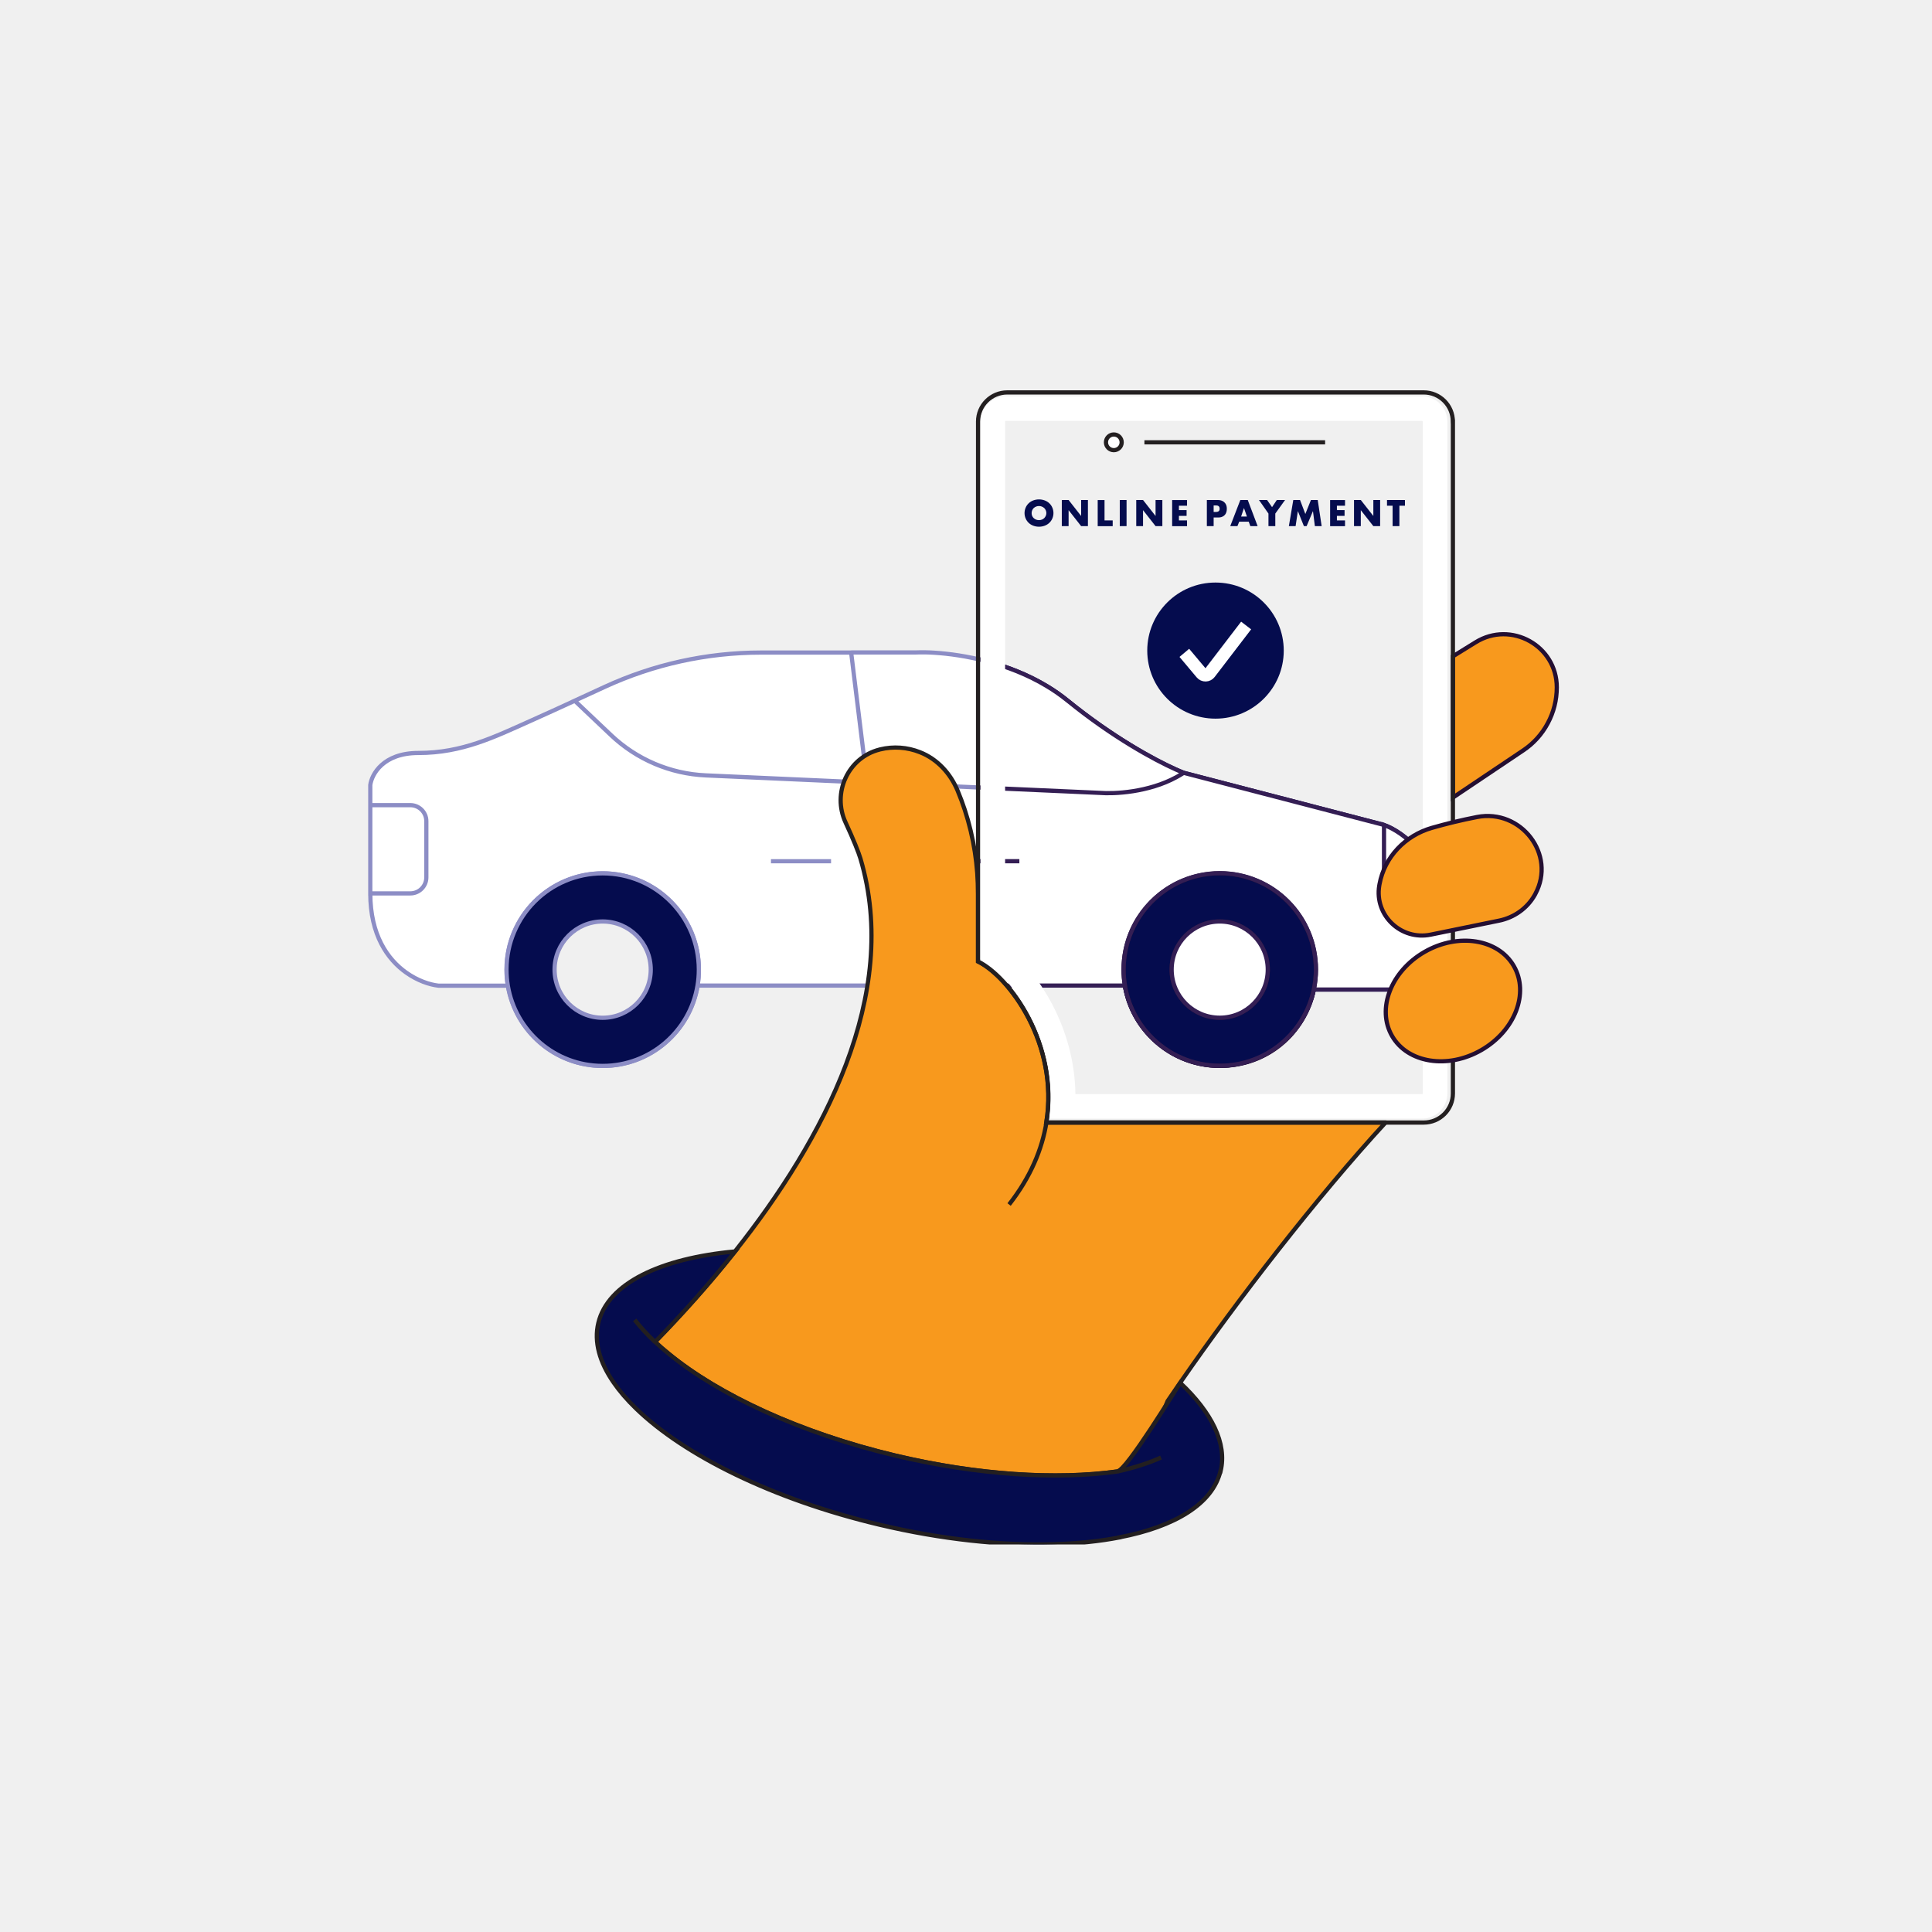
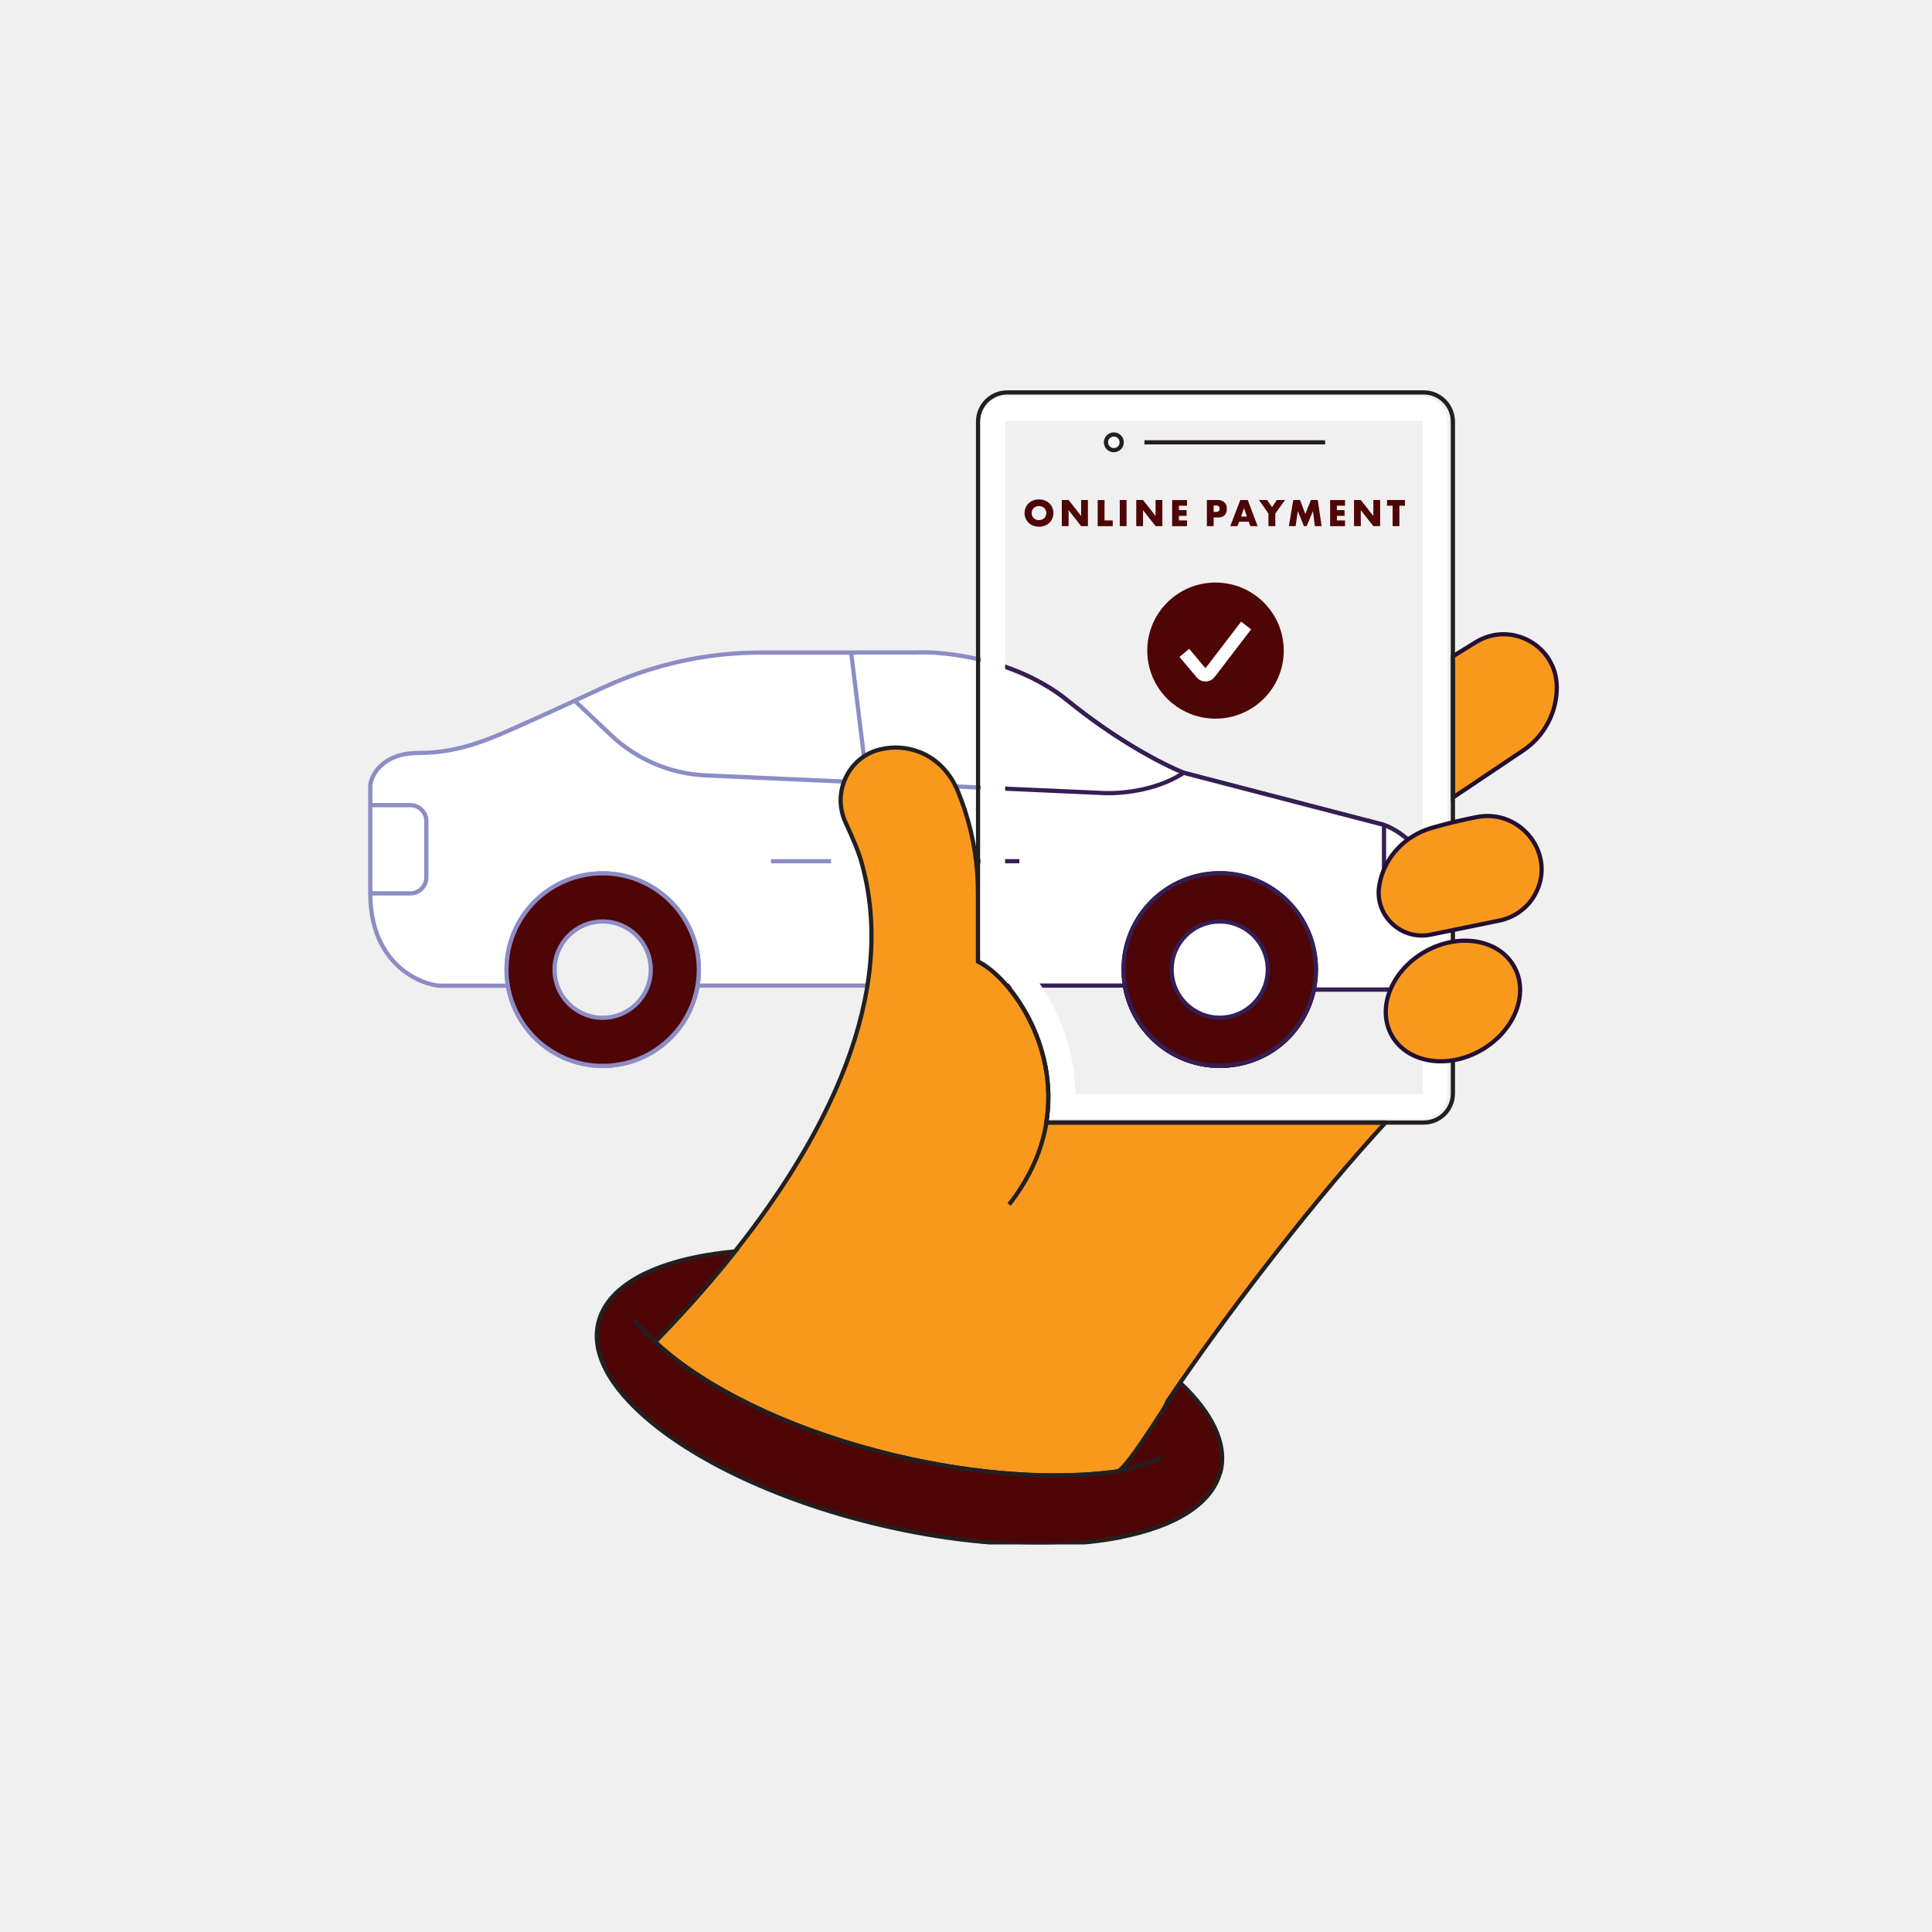
- <svg xmlns="http://www.w3.org/2000/svg" id="SvgjsSvg1604" width="288" height="288" version="1.1">
-   <defs id="SvgjsDefs1605" />
-   <g id="SvgjsG1606">
-     <svg viewBox="0 0 334 201" width="288" height="288">
-       <g clip-path="url(#a)">
-         <g clip-path="url(#b)">
-           <path fill="#fff" d="m147.139 46.33 2.771 22.478-27.906-1.246a25.45 25.45 0 0 1-16.398-6.967l-6.264-5.941c1.64-.755 3.391-1.56 5.151-2.374a64.54 64.54 0 0 1 27.022-5.95h15.624M204.635 67.139c-4.99 3.33-11.773 3.695-14.544 3.467l-40.172-1.797-2.772-22.479h11.085c5.083-.229 17.459 1.11 26.325 8.324s17.086 11.332 20.086 12.485zM239.265 87.255V76.16c3.23 1.153 9.698 5.823 9.698 15.257-8.313 0-9.928-2.772-9.698-4.162" class="svgShape colorffffff-2 selectable" />
-           <path fill="#fff" d="m149.909 68.808 1.385 10.12V103.9h43.173a16.5 16.5 0 0 1-.229-2.772c0-6.585 3.816-12.273 9.359-14.977a16.6 16.6 0 0 1 7.267-1.67c9.181 0 16.627 7.451 16.627 16.647 0 1.196-.128 2.348-.366 3.467h18.369c1.157-.458 3.469-3.746 3.469-13.18-8.314 0-9.929-2.772-9.708-4.162V76.15l-34.63-9.01c-.416.27-.841.534-1.283.763-4.812 2.619-10.728 2.907-13.261 2.703L149.9 68.808zM70.942 72.691a2.775 2.775 0 0 1 2.772 2.772v9.714a2.77 2.77 0 0 1-2.772 2.771h-6.927V72.691z" class="svgShape colorffffff-3 selectable" />
-           <path fill="#fff" fill-rule="evenodd" d="M227.126 104.594a16.7 16.7 0 0 0 .365-3.467c0-9.196-7.446-16.646-16.626-16.646s-16.627 7.45-16.627 16.646q0 1.425.23 2.772c1.317 7.874 8.16 13.875 16.397 13.875s14.671-5.645 16.261-13.18m-16.261 4.857c4.59 0 8.313-3.73 8.313-8.324s-3.723-8.323-8.313-8.323-8.313 3.73-8.313 8.323c0 4.594 3.723 8.324 8.313 8.324" clip-rule="evenodd" class="svgShape colorffffff-4 selectable" />
-           <path fill="#fff" d="M210.865 92.805c-4.59 0-8.313 3.73-8.313 8.323 0 4.594 3.723 8.324 8.313 8.324s8.313-3.73 8.313-8.324-3.723-8.323-8.313-8.323M87.798 103.902H75.796c-3.927-.466-11.773-4.297-11.773-15.952h6.928a2.775 2.775 0 0 0 2.771-2.772v-9.713a2.77 2.77 0 0 0-2.771-2.772h-6.936v-3.466c.23-1.848 2.218-5.552 8.313-5.552 7.616 0 13.158-2.772 19.397-5.552 1.7-.754 4.463-2.017 7.625-3.467l6.265 5.942a25.5 25.5 0 0 0 16.397 6.967l27.906 1.246 1.386 10.12v24.971h-30.712c.153-.899.23-1.831.23-2.772 0-9.196-7.446-16.647-16.627-16.647s-16.626 7.45-16.626 16.647q0 1.424.23 2.772" class="svgShape colorffffff-5 selectable" />
-           <path stroke="#8C8DC5" stroke-miterlimit="10" stroke-width=".727" d="M143.671 82.388h-10.388m42.944 0h-10.388m-14.544 21.503V78.913l-1.385-10.12m0 0-2.763-22.48h-15.615a64.6 64.6 0 0 0-27.031 5.951c-1.759.814-3.51 1.619-5.15 2.373l6.272 5.942a25.43 25.43 0 0 0 16.389 6.967zm1.394 35.09h-30.712m32.395 0h-1.692m1.412 0h41.761a16.5 16.5 0 0 0 4.242 8.569 16.56 16.56 0 0 0 12.164 5.298c7.99 0 14.671-5.645 16.261-13.181m0 0c.238-1.118.365-2.271.365-3.466 0-9.197-7.446-16.647-16.626-16.647-2.601 0-5.066.602-7.268 1.67-5.542 2.703-9.359 8.39-9.359 14.977q0 1.424.23 2.771m32.658.695h18.369c1.156-.457 3.468-3.746 3.468-13.18-8.313 0-9.928-2.771-9.707-4.161V76.124c3.238 1.161 9.707 5.823 9.707 15.257M149.91 68.775l40.181 1.797c2.533.212 8.441-.085 13.26-2.704.442-.237.867-.491 1.284-.762l34.63 9.01m-92.118-29.82h11.076a31 31 0 0 1 3.264.043c5.1.314 12.836 1.755 19.534 5.806a31 31 0 0 1 3.536 2.475c7.744 6.298 14.995 10.24 18.709 11.9q.816.369 1.377.586M64.015 72.683v-3.467c.238-1.848 2.218-5.543 8.304-5.543 7.625 0 13.167-2.772 19.398-5.552a830 830 0 0 0 7.625-3.467M64.015 87.948V72.691h6.927a2.77 2.77 0 0 1 2.763 2.772v9.713a2.77 2.77 0 0 1-2.763 2.772zm0 0c0 7.18 2.975 11.392 6.188 13.68 1.997 1.424 4.088 2.102 5.593 2.272h12.002m32.794 0q.23-1.348.23-2.772c0-7.332-4.735-13.553-11.297-15.765a16.5 16.5 0 0 0-5.313-.873 16.4 16.4 0 0 0-5.856 1.068 16.5 16.5 0 0 0-5.007 2.983 16.6 16.6 0 0 0-3.766 4.688 16.5 16.5 0 0 0-1.997 7.908q0 1.424.23 2.771m32.793 0c-1.317 7.875-8.16 13.867-16.388 13.867-8.245 0-15.08-5.992-16.397-13.867m114.728-2.788c0 4.602 3.723 8.323 8.313 8.323s8.305-3.729 8.305-8.323-3.723-8.315-8.305-8.315c-4.598 0-8.313 3.73-8.313 8.315Z" fill="none" class="svgStroke colorStroke8c8dc5-6 selectable" />
-           <path fill="#050c4e" fill-rule="evenodd" stroke="#8C8DC5" stroke-miterlimit="10" stroke-width=".727" d="M120.584 103.899c.153-.898.23-1.831.23-2.772 0-9.196-7.447-16.646-16.627-16.646s-16.626 7.45-16.626 16.646q0 1.425.23 2.772c1.317 7.874 8.16 13.875 16.396 13.875s15.08-6.001 16.397-13.875Zm-16.397 5.552c4.59 0 8.313-3.73 8.313-8.324s-3.723-8.323-8.313-8.323-8.313 3.73-8.313 8.323c0 4.594 3.723 8.324 8.313 8.324Z" clip-rule="evenodd" class="svgShape colorb5b9dd-7 svgStroke colorStroke8c8dc5-7 selectable" />
-           <path fill="#F8991D" stroke="#231F20" stroke-miterlimit="10" stroke-width=".727" d="M239.528 127.565c-11.892 12.917-25.603 30.658-35.515 44.991a315 315 0 0 0-2.159 3.153c-1.411 3.865-7.097 11.951-8.721 12.171-10.515 1.45-24.047.645-38.362-2.746-16.473-3.924-30.516-10.476-39.22-17.638a37 37 0 0 1-2.321-2.018c4.429-4.534 9.215-9.815 13.839-15.646 15.249-19.233 28.705-44.347 21.676-67.927-.289-.983-1.216-3.314-2.559-6.205-2.372-5.102.391-11.213 5.848-12.612.043-.017.085-.025.119-.034a11.36 11.36 0 0 1 6.877.483c3.009 1.178 5.279 3.67 6.52 6.645a44 44 0 0 1 1.232 3.306c1.581 4.823 2.295 9.697 2.295 14.553v11.672c5.389 2.644 14.009 14.231 11.807 27.844h58.635z" class="svgShape colorf8991d-8 svgStroke colorStroke231f20-8 selectable" />
-           <path fill="#050c4e" stroke="#231F20" stroke-miterlimit="10" stroke-width=".727" d="M211.001 187.787c-1.36 5.696-7.88 9.646-17.468 11.485v.017c-3.417.661-7.234 1.059-11.348 1.17-8.985.262-19.389-.814-30.235-3.391-18.386-4.373-33.687-12.002-42.009-20.079-1.53-1.484-2.83-2.984-3.859-4.484-2.439-3.518-3.425-7.027-2.643-10.29 1.64-6.857 10.719-11.172 23.656-12.375-4.624 5.831-9.41 11.103-13.838 15.647a40 40 0 0 0 2.32 2.017c8.704 7.154 22.738 13.714 39.22 17.638 14.315 3.391 27.847 4.196 38.362 2.747 1.624-.221 10.132-14.257 10.88-15.325 5.449 5.128 8.11 10.451 6.988 15.231z" class="svgShape colored1c24-9 svgStroke colorStroke231f20-9 selectable" />
-           <path stroke="#231F20" stroke-miterlimit="10" stroke-width=".727" d="M113.24 165.488a33 33 0 0 1-3.519-3.814M193.254 187.865c2.796-.619 5.304-1.416 7.455-2.39" fill="none" class="svgStroke colorStroke231f20-10 selectable" />
-           <mask id="c" width="83" height="127" x="169" y="1" maskUnits="userSpaceOnUse" style="mask-type:luminance">
-             <path fill="#fff" d="M251.176 6.374v116.164c0 2.78-2.261 5.026-5.041 5.026h-65.231c2.201-13.604-6.409-25.199-11.799-27.844V6.374c0-2.78 2.262-5.026 5.041-5.026h71.989a5.034 5.034 0 0 1 5.041 5.026" class="svgShape colorffffff-12 selectable" />
-           </mask>
-           <g mask="url(#c)">
-             <path fill="#fff" d="M204.634 67.137c-4.99 3.331-11.773 3.695-14.544 3.467l-40.172-1.797-2.772-22.479h11.085c5.083-.229 17.459 1.11 26.325 8.324s17.086 11.332 20.086 12.485zM239.264 87.251V76.156c3.23 1.153 9.698 5.823 9.698 15.257-8.313 0-9.928-2.772-9.698-4.162" class="svgShape colorffffff-14 selectable" />
-             <path fill="#fff" d="m149.909 68.808 1.385 10.12V103.9h43.173a16.5 16.5 0 0 1-.229-2.772c0-6.585 3.816-12.273 9.359-14.977a16.6 16.6 0 0 1 7.267-1.67c9.181 0 16.627 7.451 16.627 16.647 0 1.196-.128 2.348-.366 3.467h18.369c1.157-.458 3.469-3.746 3.469-13.18-8.314 0-9.929-2.772-9.708-4.162V76.15l-34.63-9.01c-.416.27-.841.534-1.283.763-4.812 2.619-10.728 2.907-13.261 2.703L149.9 68.808z" class="svgShape colorffffff-15 selectable" />
-             <path fill="#fff" fill-rule="evenodd" d="M227.125 104.592a16.7 16.7 0 0 0 .365-3.467c0-9.196-7.446-16.647-16.626-16.647s-16.627 7.45-16.627 16.647q0 1.425.23 2.772c1.317 7.874 8.16 13.875 16.397 13.875s14.671-5.645 16.261-13.18m-16.261 4.857c4.59 0 8.313-3.73 8.313-8.324s-3.723-8.323-8.313-8.323-8.313 3.73-8.313 8.323c0 4.594 3.723 8.324 8.313 8.324" clip-rule="evenodd" class="svgShape colorffffff-16 selectable" />
-             <path fill="#fff" d="M210.866 92.803c-4.59 0-8.313 3.73-8.313 8.323 0 4.594 3.723 8.324 8.313 8.324s8.313-3.73 8.313-8.324-3.723-8.323-8.313-8.323" class="svgShape colorffffff-17 selectable" />
-             <path stroke="#341E54" stroke-width=".727" d="M143.67 82.386h-10.388m42.944 0h-10.388m-14.543 21.503V78.911l-1.386-10.12m0 0-2.763-22.48h-15.615a64.6 64.6 0 0 0-27.031 5.951c-1.759.814-3.51 1.619-5.15 2.373l6.273 5.942a25.43 25.43 0 0 0 16.388 6.967zm1.394 35.09h-30.711m32.394 0h-1.691m1.411 0h41.761a16.5 16.5 0 0 0 4.242 8.569 16.56 16.56 0 0 0 12.164 5.298c7.99 0 14.671-5.645 16.261-13.181m0 0c.238-1.118.365-2.271.365-3.466 0-9.197-7.446-16.647-16.626-16.647a16.6 16.6 0 0 0-7.268 1.67c-5.542 2.704-9.359 8.39-9.359 14.977q0 1.424.23 2.771m32.658.695h18.369c1.156-.457 3.468-3.746 3.468-13.18-8.313 0-9.928-2.771-9.707-4.161V76.122c3.238 1.161 9.707 5.823 9.707 15.257m-99.062-22.606 40.181 1.797c2.533.212 8.441-.085 13.26-2.704.442-.237.867-.491 1.284-.763l34.63 9.01m-92.118-29.818h11.076a31 31 0 0 1 3.264.042c5.1.314 12.836 1.755 19.534 5.806a31 31 0 0 1 3.536 2.475c7.744 6.298 14.995 10.24 18.709 11.9q.816.369 1.377.585M64.014 72.682v-3.467c.238-1.848 2.218-5.543 8.304-5.543 7.625 0 13.167-2.772 19.398-5.552a829 829 0 0 0 7.625-3.467M64.014 87.946V72.689h6.927a2.77 2.77 0 0 1 2.763 2.772v9.713a2.77 2.77 0 0 1-2.763 2.772zm0 0c0 7.18 2.975 11.392 6.188 13.68 1.997 1.424 4.088 2.102 5.593 2.272h12.002m32.795 0q.23-1.348.229-2.772c0-7.332-4.735-13.553-11.297-15.765a16.5 16.5 0 0 0-5.313-.873c-2.065 0-4.037.373-5.856 1.068a16.5 16.5 0 0 0-5.007 2.983 16.6 16.6 0 0 0-3.766 4.688 16.5 16.5 0 0 0-1.997 7.908q0 1.424.23 2.771m32.794 0c-1.318 7.875-8.161 13.867-16.389 13.867-8.245 0-15.08-5.992-16.397-13.867m114.728-2.788c0 4.602 3.723 8.323 8.313 8.323s8.305-3.729 8.305-8.323-3.723-8.315-8.305-8.315c-4.598 0-8.313 3.73-8.313 8.315Z" fill="none" class="svgStroke colorStroke341e54-18 selectable" />
+ <svg xmlns="http://www.w3.org/2000/svg" id="SvgjsSvg1217" width="288" height="288" version="1.1">
+   <defs id="SvgjsDefs1218" />
+   <g id="SvgjsG1219">
+     <svg viewBox="0 0 288 288" width="288" height="288">
+       <svg viewBox="0 0 334 201" width="288" height="288">
+         <g clip-path="url(#a)">
+           <g clip-path="url(#b)">
+             <path fill="#fff" d="m147.139 46.33 2.771 22.478-27.906-1.246a25.45 25.45 0 0 1-16.398-6.967l-6.264-5.941c1.64-.755 3.391-1.56 5.151-2.374a64.54 64.54 0 0 1 27.022-5.95h15.624M204.635 67.139c-4.99 3.33-11.773 3.695-14.544 3.467l-40.172-1.797-2.772-22.479h11.085c5.083-.229 17.459 1.11 26.325 8.324s17.086 11.332 20.086 12.485zM239.265 87.255V76.16c3.23 1.153 9.698 5.823 9.698 15.257-8.313 0-9.928-2.772-9.698-4.162" class="svgShape colorffffff-3 selectable" />
+             <path fill="#fff" d="m149.909 68.808 1.385 10.12V103.9h43.173a16.5 16.5 0 0 1-.229-2.772c0-6.585 3.816-12.273 9.359-14.977a16.6 16.6 0 0 1 7.267-1.67c9.181 0 16.627 7.451 16.627 16.647 0 1.196-.128 2.348-.366 3.467h18.369c1.157-.458 3.469-3.746 3.469-13.18-8.314 0-9.929-2.772-9.708-4.162V76.15l-34.63-9.01c-.416.27-.841.534-1.283.763-4.812 2.619-10.728 2.907-13.261 2.703L149.9 68.808zM70.942 72.691a2.775 2.775 0 0 1 2.772 2.772v9.714a2.77 2.77 0 0 1-2.772 2.771h-6.927V72.691z" class="svgShape colorffffff-4 selectable" />
+             <path fill="#fff" fill-rule="evenodd" d="M227.126 104.594a16.7 16.7 0 0 0 .365-3.467c0-9.196-7.446-16.646-16.626-16.646s-16.627 7.45-16.627 16.646q0 1.425.23 2.772c1.317 7.874 8.16 13.875 16.397 13.875s14.671-5.645 16.261-13.18m-16.261 4.857c4.59 0 8.313-3.73 8.313-8.324s-3.723-8.323-8.313-8.323-8.313 3.73-8.313 8.323c0 4.594 3.723 8.324 8.313 8.324" clip-rule="evenodd" class="svgShape colorffffff-5 selectable" />
+             <path fill="#fff" d="M210.865 92.805c-4.59 0-8.313 3.73-8.313 8.323 0 4.594 3.723 8.324 8.313 8.324s8.313-3.73 8.313-8.324-3.723-8.323-8.313-8.323M87.798 103.902H75.796c-3.927-.466-11.773-4.297-11.773-15.952h6.928a2.775 2.775 0 0 0 2.771-2.772v-9.713a2.77 2.77 0 0 0-2.771-2.772h-6.936v-3.466c.23-1.848 2.218-5.552 8.313-5.552 7.616 0 13.158-2.772 19.397-5.552 1.7-.754 4.463-2.017 7.625-3.467l6.265 5.942a25.5 25.5 0 0 0 16.397 6.967l27.906 1.246 1.386 10.12v24.971h-30.712c.153-.899.23-1.831.23-2.772 0-9.196-7.446-16.647-16.627-16.647s-16.626 7.45-16.626 16.647q0 1.424.23 2.772" class="svgShape colorffffff-6 selectable" />
+             <path fill="none" stroke="#8C8DC5" stroke-miterlimit="10" stroke-width=".727" d="M143.671 82.388h-10.388m42.944 0h-10.388m-14.544 21.503V78.913l-1.385-10.12m0 0-2.763-22.48h-15.615a64.6 64.6 0 0 0-27.031 5.951c-1.759.814-3.51 1.619-5.15 2.373l6.272 5.942a25.43 25.43 0 0 0 16.389 6.967zm1.394 35.09h-30.712m32.395 0h-1.692m1.412 0h41.761a16.5 16.5 0 0 0 4.242 8.569 16.56 16.56 0 0 0 12.164 5.298c7.99 0 14.671-5.645 16.261-13.181m0 0c.238-1.118.365-2.271.365-3.466 0-9.197-7.446-16.647-16.626-16.647-2.601 0-5.066.602-7.268 1.67-5.542 2.703-9.359 8.39-9.359 14.977q0 1.424.23 2.771m32.658.695h18.369c1.156-.457 3.468-3.746 3.468-13.18-8.313 0-9.928-2.771-9.707-4.161V76.124c3.238 1.161 9.707 5.823 9.707 15.257M149.91 68.775l40.181 1.797c2.533.212 8.441-.085 13.26-2.704.442-.237.867-.491 1.284-.762l34.63 9.01m-92.118-29.82h11.076a31 31 0 0 1 3.264.043c5.1.314 12.836 1.755 19.534 5.806a31 31 0 0 1 3.536 2.475c7.744 6.298 14.995 10.24 18.709 11.9q.816.369 1.377.586M64.015 72.683v-3.467c.238-1.848 2.218-5.543 8.304-5.543 7.625 0 13.167-2.772 19.398-5.552a830 830 0 0 0 7.625-3.467M64.015 87.948V72.691h6.927a2.77 2.77 0 0 1 2.763 2.772v9.713a2.77 2.77 0 0 1-2.763 2.772zm0 0c0 7.18 2.975 11.392 6.188 13.68 1.997 1.424 4.088 2.102 5.593 2.272h12.002m32.794 0q.23-1.348.23-2.772c0-7.332-4.735-13.553-11.297-15.765a16.5 16.5 0 0 0-5.313-.873 16.4 16.4 0 0 0-5.856 1.068 16.5 16.5 0 0 0-5.007 2.983 16.6 16.6 0 0 0-3.766 4.688 16.5 16.5 0 0 0-1.997 7.908q0 1.424.23 2.771m32.793 0c-1.317 7.875-8.16 13.867-16.388 13.867-8.245 0-15.08-5.992-16.397-13.867m114.728-2.788c0 4.602 3.723 8.323 8.313 8.323s8.305-3.729 8.305-8.323-3.723-8.315-8.305-8.315c-4.598 0-8.313 3.73-8.313 8.315Z" class="svgStroke colorStroke8c8dc5-7 selectable" />
+             <path fill="#4e0505" fill-rule="evenodd" stroke="#8C8DC5" stroke-miterlimit="10" stroke-width=".727" d="M120.584 103.899c.153-.898.23-1.831.23-2.772 0-9.196-7.447-16.646-16.627-16.646s-16.626 7.45-16.626 16.646q0 1.425.23 2.772c1.317 7.874 8.16 13.875 16.396 13.875s15.08-6.001 16.397-13.875Zm-16.397 5.552c4.59 0 8.313-3.73 8.313-8.324s-3.723-8.323-8.313-8.323-8.313 3.73-8.313 8.323c0 4.594 3.723 8.324 8.313 8.324Z" clip-rule="evenodd" class="svgShape color050c4e-8 svgStroke colorStroke8c8dc5-8 selectable" />
+             <path fill="#F8991D" stroke="#231F20" stroke-miterlimit="10" stroke-width=".727" d="M239.528 127.565c-11.892 12.917-25.603 30.658-35.515 44.991a315 315 0 0 0-2.159 3.153c-1.411 3.865-7.097 11.951-8.721 12.171-10.515 1.45-24.047.645-38.362-2.746-16.473-3.924-30.516-10.476-39.22-17.638a37 37 0 0 1-2.321-2.018c4.429-4.534 9.215-9.815 13.839-15.646 15.249-19.233 28.705-44.347 21.676-67.927-.289-.983-1.216-3.314-2.559-6.205-2.372-5.102.391-11.213 5.848-12.612.043-.017.085-.025.119-.034a11.36 11.36 0 0 1 6.877.483c3.009 1.178 5.279 3.67 6.52 6.645a44 44 0 0 1 1.232 3.306c1.581 4.823 2.295 9.697 2.295 14.553v11.672c5.389 2.644 14.009 14.231 11.807 27.844h58.635z" class="svgShape colorf8991d-9 svgStroke colorStroke231f20-9 selectable" />
+             <path fill="#4e0505" stroke="#231F20" stroke-miterlimit="10" stroke-width=".727" d="M211.001 187.787c-1.36 5.696-7.88 9.646-17.468 11.485v.017c-3.417.661-7.234 1.059-11.348 1.17-8.985.262-19.389-.814-30.235-3.391-18.386-4.373-33.687-12.002-42.009-20.079-1.53-1.484-2.83-2.984-3.859-4.484-2.439-3.518-3.425-7.027-2.643-10.29 1.64-6.857 10.719-11.172 23.656-12.375-4.624 5.831-9.41 11.103-13.838 15.647a40 40 0 0 0 2.32 2.017c8.704 7.154 22.738 13.714 39.22 17.638 14.315 3.391 27.847 4.196 38.362 2.747 1.624-.221 10.132-14.257 10.88-15.325 5.449 5.128 8.11 10.451 6.988 15.231z" class="svgShape color050c4e-10 svgStroke colorStroke231f20-10 selectable" />
+             <path fill="none" stroke="#231F20" stroke-miterlimit="10" stroke-width=".727" d="M113.24 165.488a33 33 0 0 1-3.519-3.814M193.254 187.865c2.796-.619 5.304-1.416 7.455-2.39" class="svgStroke colorStroke231f20-11 selectable" />
+             <mask id="c" width="83" height="127" x="169" y="1" maskUnits="userSpaceOnUse" style="mask-type:luminance">
+               <path fill="#fff" d="M251.176 6.374v116.164c0 2.78-2.261 5.026-5.041 5.026h-65.231c2.201-13.604-6.409-25.199-11.799-27.844V6.374c0-2.78 2.262-5.026 5.041-5.026h71.989a5.034 5.034 0 0 1 5.041 5.026" class="svgShape colorffffff-13 selectable" />
+             </mask>
+             <g mask="url(#c)">
+               <path fill="#fff" d="M204.634 67.137c-4.99 3.331-11.773 3.695-14.544 3.467l-40.172-1.797-2.772-22.479h11.085c5.083-.229 17.459 1.11 26.325 8.324s17.086 11.332 20.086 12.485zM239.264 87.251V76.156c3.23 1.153 9.698 5.823 9.698 15.257-8.313 0-9.928-2.772-9.698-4.162" class="svgShape colorffffff-15 selectable" />
+               <path fill="#fff" d="m149.909 68.808 1.385 10.12V103.9h43.173a16.5 16.5 0 0 1-.229-2.772c0-6.585 3.816-12.273 9.359-14.977a16.6 16.6 0 0 1 7.267-1.67c9.181 0 16.627 7.451 16.627 16.647 0 1.196-.128 2.348-.366 3.467h18.369c1.157-.458 3.469-3.746 3.469-13.18-8.314 0-9.929-2.772-9.708-4.162V76.15l-34.63-9.01c-.416.27-.841.534-1.283.763-4.812 2.619-10.728 2.907-13.261 2.703L149.9 68.808z" class="svgShape colorffffff-16 selectable" />
+               <path fill="#fff" fill-rule="evenodd" d="M227.125 104.592a16.7 16.7 0 0 0 .365-3.467c0-9.196-7.446-16.647-16.626-16.647s-16.627 7.45-16.627 16.647q0 1.425.23 2.772c1.317 7.874 8.16 13.875 16.397 13.875s14.671-5.645 16.261-13.18m-16.261 4.857c4.59 0 8.313-3.73 8.313-8.324s-3.723-8.323-8.313-8.323-8.313 3.73-8.313 8.323c0 4.594 3.723 8.324 8.313 8.324" clip-rule="evenodd" class="svgShape colorffffff-17 selectable" />
+               <path fill="#fff" d="M210.866 92.803c-4.59 0-8.313 3.73-8.313 8.323 0 4.594 3.723 8.324 8.313 8.324s8.313-3.73 8.313-8.324-3.723-8.323-8.313-8.323" class="svgShape colorffffff-18 selectable" />
+               <path fill="none" stroke="#341E54" stroke-width=".727" d="M143.67 82.386h-10.388m42.944 0h-10.388m-14.543 21.503V78.911l-1.386-10.12m0 0-2.763-22.48h-15.615a64.6 64.6 0 0 0-27.031 5.951c-1.759.814-3.51 1.619-5.15 2.373l6.273 5.942a25.43 25.43 0 0 0 16.388 6.967zm1.394 35.09h-30.711m32.394 0h-1.691m1.411 0h41.761a16.5 16.5 0 0 0 4.242 8.569 16.56 16.56 0 0 0 12.164 5.298c7.99 0 14.671-5.645 16.261-13.181m0 0c.238-1.118.365-2.271.365-3.466 0-9.197-7.446-16.647-16.626-16.647a16.6 16.6 0 0 0-7.268 1.67c-5.542 2.704-9.359 8.39-9.359 14.977q0 1.424.23 2.771m32.658.695h18.369c1.156-.457 3.468-3.746 3.468-13.18-8.313 0-9.928-2.771-9.707-4.161V76.122c3.238 1.161 9.707 5.823 9.707 15.257m-99.062-22.606 40.181 1.797c2.533.212 8.441-.085 13.26-2.704.442-.237.867-.491 1.284-.763l34.63 9.01m-92.118-29.818h11.076a31 31 0 0 1 3.264.042c5.1.314 12.836 1.755 19.534 5.806a31 31 0 0 1 3.536 2.475c7.744 6.298 14.995 10.24 18.709 11.9q.816.369 1.377.585M64.014 72.682v-3.467c.238-1.848 2.218-5.543 8.304-5.543 7.625 0 13.167-2.772 19.398-5.552a829 829 0 0 0 7.625-3.467M64.014 87.946V72.689h6.927a2.77 2.77 0 0 1 2.763 2.772v9.713a2.77 2.77 0 0 1-2.763 2.772zm0 0c0 7.18 2.975 11.392 6.188 13.68 1.997 1.424 4.088 2.102 5.593 2.272h12.002m32.795 0q.23-1.348.229-2.772c0-7.332-4.735-13.553-11.297-15.765a16.5 16.5 0 0 0-5.313-.873c-2.065 0-4.037.373-5.856 1.068a16.5 16.5 0 0 0-5.007 2.983 16.6 16.6 0 0 0-3.766 4.688 16.5 16.5 0 0 0-1.997 7.908q0 1.424.23 2.771m32.794 0c-1.318 7.875-8.161 13.867-16.389 13.867-8.245 0-15.08-5.992-16.397-13.867m114.728-2.788c0 4.602 3.723 8.323 8.313 8.323s8.305-3.729 8.305-8.323-3.723-8.315-8.305-8.315c-4.598 0-8.313 3.73-8.313 8.315Z" class="svgStroke colorStroke341e54-19 selectable" />
+             </g>
+             <path fill="#F8991D" stroke="#240F32" stroke-miterlimit="10" stroke-width=".727" d="M269.135 52.33c0 2.195-.544 4.306-1.547 6.179a12.97 12.97 0 0 1-4.276 4.73l-12.138 8.145v-24.42l3.935-2.432c6.121-3.78 14.026.61 14.026 7.79z" class="svgShape colorf8991d-20 svgStroke colorStroke240f32-20 selectable" />
+             <path fill="none" stroke="#231F20" stroke-miterlimit="10" stroke-width=".727" d="M180.902 127.564c-.748 4.586-2.712 9.4-6.452 14.172" class="svgStroke colorStroke231f20-21 selectable" />
+             <mask id="d" width="83" height="127" x="169" y="1" maskUnits="userSpaceOnUse" style="mask-type:luminance">
+               <path fill="#fff" d="M251.176 6.374v116.164c0 2.78-2.261 5.026-5.041 5.026h-65.231c2.201-13.604-6.409-25.199-11.799-27.844V6.374c0-2.78 2.262-5.026 5.041-5.026h71.989a5.034 5.034 0 0 1 5.041 5.026" class="svgShape colorffffff-23 selectable" />
+             </mask>
+             <g mask="url(#d)">
+               <path fill="#fff" d="M204.634 67.137c-4.99 3.331-11.773 3.695-14.544 3.467l-40.172-1.797-2.772-22.479h11.085c5.083-.229 17.459 1.11 26.325 8.324s17.086 11.332 20.086 12.485zM239.264 87.251V76.156c3.23 1.153 9.698 5.823 9.698 15.257-8.313 0-9.928-2.772-9.698-4.162" class="svgShape colorffffff-25 selectable" />
+               <path fill="#fff" d="m149.909 68.808 1.385 10.12V103.9h43.173a16.5 16.5 0 0 1-.229-2.772c0-6.585 3.816-12.273 9.359-14.977a16.6 16.6 0 0 1 7.267-1.67c9.181 0 16.627 7.451 16.627 16.647 0 1.196-.128 2.348-.366 3.467h18.369c1.157-.458 3.469-3.746 3.469-13.18-8.314 0-9.929-2.772-9.708-4.162V76.15l-34.63-9.01c-.416.27-.841.534-1.283.763-4.812 2.619-10.728 2.907-13.261 2.703L149.9 68.808z" class="svgShape colorffffff-26 selectable" />
+               <path fill="#4e0505" fill-rule="evenodd" stroke="#240F32" stroke-miterlimit="10" stroke-width=".727" d="M227.125 104.592a16.7 16.7 0 0 0 .365-3.467c0-9.196-7.446-16.647-16.626-16.647s-16.627 7.45-16.627 16.647q0 1.425.23 2.772c1.317 7.874 8.16 13.875 16.397 13.875s14.671-5.645 16.261-13.18Zm-16.261 4.857c4.59 0 8.313-3.73 8.313-8.324s-3.723-8.323-8.313-8.323-8.313 3.73-8.313 8.323c0 4.594 3.723 8.324 8.313 8.324Z" clip-rule="evenodd" class="svgShape color050c4e-27 svgStroke colorStroke240f32-27 selectable" />
+               <path fill="#fff" d="M210.866 92.803c-4.59 0-8.313 3.73-8.313 8.323 0 4.594 3.723 8.324 8.313 8.324s8.313-3.73 8.313-8.324-3.723-8.323-8.313-8.323" class="svgShape colorffffff-28 selectable" />
+               <path fill="none" stroke="#341E54" stroke-width=".727" d="M143.67 82.386h-10.388m42.944 0h-10.388m-14.543 21.503V78.911l-1.386-10.12m0 0-2.763-22.48h-15.615a64.6 64.6 0 0 0-27.031 5.951c-1.759.814-3.51 1.619-5.15 2.373l6.273 5.942a25.43 25.43 0 0 0 16.388 6.967zm1.394 35.09h-30.711m32.394 0h-1.691m1.411 0h41.761a16.5 16.5 0 0 0 4.242 8.569 16.56 16.56 0 0 0 12.164 5.298c7.99 0 14.671-5.645 16.261-13.181m0 0c.238-1.118.365-2.271.365-3.466 0-9.197-7.446-16.647-16.626-16.647a16.6 16.6 0 0 0-7.268 1.67c-5.542 2.704-9.359 8.39-9.359 14.977q0 1.424.23 2.771m32.658.695h18.369c1.156-.457 3.468-3.746 3.468-13.18-8.313 0-9.928-2.771-9.707-4.161V76.122c3.238 1.161 9.707 5.823 9.707 15.257m-99.062-22.606 40.181 1.797c2.533.212 8.441-.085 13.26-2.704.442-.237.867-.491 1.284-.763l34.63 9.01m-92.118-29.818h11.076a31 31 0 0 1 3.264.042c5.1.314 12.836 1.755 19.534 5.806a31 31 0 0 1 3.536 2.475c7.744 6.298 14.995 10.24 18.709 11.9q.816.369 1.377.585M64.014 72.682v-3.467c.238-1.848 2.218-5.543 8.304-5.543 7.625 0 13.167-2.772 19.398-5.552a829 829 0 0 0 7.625-3.467M64.014 87.946V72.689h6.927a2.77 2.77 0 0 1 2.763 2.772v9.713a2.77 2.77 0 0 1-2.763 2.772zm0 0c0 7.18 2.975 11.392 6.188 13.68 1.997 1.424 4.088 2.102 5.593 2.272h12.002m32.795 0q.23-1.348.229-2.772c0-7.332-4.735-13.553-11.297-15.765a16.5 16.5 0 0 0-5.313-.873c-2.065 0-4.037.373-5.856 1.068a16.5 16.5 0 0 0-5.007 2.983 16.6 16.6 0 0 0-3.766 4.688 16.5 16.5 0 0 0-1.997 7.908q0 1.424.23 2.771m32.794 0c-1.318 7.875-8.161 13.867-16.389 13.867-8.245 0-15.08-5.992-16.397-13.867m114.728-2.788c0 4.602 3.723 8.323 8.313 8.323s8.305-3.729 8.305-8.323-3.723-8.315-8.305-8.315c-4.598 0-8.313 3.73-8.313 8.315Z" class="svgStroke colorStroke341e54-29 selectable" />
+             </g>
+             <path fill="none" stroke="#231F20" stroke-miterlimit="10" stroke-width=".727" d="M251.174 6.375v116.163a5.03 5.03 0 0 1-5.041 5.027h-65.239c2.201-13.604-6.409-25.191-11.807-27.844V6.375c0-2.78 2.261-5.035 5.049-5.035h71.989a5.036 5.036 0 0 1 5.041 5.035zM197.844 9.969h31.238" class="svgStroke colorStroke231f20-30 selectable" />
+             <path fill="#fff" stroke="#231F20" stroke-miterlimit="10" stroke-width=".727" d="M192.555 11.324c.751 0 1.36-.607 1.36-1.357 0-.748-.609-1.356-1.36-1.356s-1.36.607-1.36 1.356.609 1.357 1.36 1.357Z" class="svgShape colorffffff-31 svgStroke colorStroke231f20-31 selectable" />
+             <path fill="#fff" d="M245.86 6.265c.06 0 .111.051.111.11V122.54c0 .06-.051.11-.111.11h-59.944c-.161-11.612-6.451-21.19-12.155-25.589V6.376c0-.06.051-.11.11-.11zm0-4.238h-71.989a4.36 4.36 0 0 0-4.36 4.349v92.939c5.491 3.017 13.677 14.299 11.909 27.572h64.44a4.36 4.36 0 0 0 4.361-4.348V6.376a4.36 4.36 0 0 0-4.361-4.349" class="svgShape colorffffff-32 selectable" />
+             <path fill="#F8991D" stroke="#240F32" stroke-miterlimit="10" stroke-width=".727" d="M247.519 76.626a93 93 0 0 1 7.82-1.881c7.608-1.475 13.762 6.492 10.081 13.298-.025.051-.059.102-.085.161-1.3 2.323-3.587 3.933-6.196 4.459l-11.807 2.416c-5.109 1.042-9.733-3.323-8.892-8.46l.051-.28c.859-4.678 4.446-8.39 9.028-9.713ZM256.094 115.036c5.81-3.345 8.32-9.855 5.606-14.542-2.713-4.686-9.623-5.774-15.432-2.429s-8.32 9.855-5.607 14.542 9.623 5.774 15.433 2.429Z" class="svgShape colorf8991d-33 svgStroke colorStroke240f32-33 selectable" />
+             <path fill="#4e0505" d="M210.133 57.738c6.516 0 11.799-5.267 11.799-11.764 0-6.498-5.283-11.765-11.799-11.765s-11.798 5.267-11.798 11.765c0 6.497 5.282 11.764 11.798 11.764" class="svgShape color050c4e-34 selectable" />
+             <path fill="none" stroke="#fff" stroke-miterlimit="10" stroke-width="2.181" d="m204.744 46.364 2.975 3.543a.9.9 0 0 0 1.403-.034l6.307-8.238" class="svgStroke colorStrokeffffff-35 selectable" />
+             <path fill="#4e0505" d="M181.404 23.888c-.459.44-1.113.67-1.785.67s-1.326-.23-1.785-.67a2.34 2.34 0 0 1-.714-1.687c0-.594.23-1.238.714-1.695.459-.441 1.114-.67 1.785-.67.672 0 1.326.229 1.785.67.485.457.714 1.093.714 1.695 0 .601-.229 1.229-.714 1.686m-2.703-2.552a1.23 1.23 0 0 0-.357.89c0 .399.187.678.357.84.221.211.527.355.918.355s.697-.144.91-.356c.212-.212.365-.525.365-.864 0-.34-.153-.661-.365-.865a1.355 1.355 0 0 0-1.828 0M183.563 24.455v-4.517h1.174l2.167 2.763v-2.764h1.173v4.518h-1.173l-2.167-2.763v2.763zM190.949 19.938v3.526h1.411v1h-2.592v-4.518h1.173zM194.757 19.938v4.517h-1.173v-4.517zM196.432 24.455v-4.517h1.173l2.167 2.763v-2.764h1.173v4.518h-1.173l-2.167-2.763v2.763zM205.212 20.929h-1.402v.754h1.326v1h-1.326v.78h1.402v1h-2.575v-4.518h2.575v.992zM209.812 22.955v1.5h-1.173v-4.517h1.878c.391 0 .799.076 1.148.406.357.34.425.72.425 1.102 0 .356-.051.78-.4 1.127-.357.348-.773.39-1.13.39h-.74zm0-.95h.391c.119 0 .357-.016.493-.143.144-.12.153-.306.153-.416 0-.118-.017-.288-.136-.407-.136-.144-.357-.16-.502-.16h-.399zM215.879 23.692h-1.649l-.306.763h-1.241l1.742-4.517h1.284l1.708 4.517h-1.258zm-.315-.898-.51-1.466-.493 1.466zM219.289 22.285l-1.641-2.347h1.403l.859 1.237.824-1.238h1.428l-1.691 2.348v2.17h-1.182zM222.816 24.455l.765-4.517h1.165l.918 2.415.969-2.416h1.173l.68 4.518h-1.173l-.332-2.602-1.096 2.602h-.468l-1.045-2.602-.391 2.602h-1.173zM232.524 20.929h-1.403v.754h1.326v1h-1.326v.78h1.403v1h-2.576v-4.518h2.576v.992zM234.079 24.455v-4.517h1.173l2.168 2.763v-2.764h1.173v4.518h-1.173l-2.168-2.763v2.763zM241.925 20.93v3.525h-1.173V20.93h-.969v-.991h3.103v.991h-.969z" class="svgShape color050c4e-36 selectable" />
          </g>
-           <path fill="#F8991D" stroke="#240F32" stroke-miterlimit="10" stroke-width=".727" d="M269.135 52.33c0 2.195-.544 4.306-1.547 6.179a12.97 12.97 0 0 1-4.276 4.73l-12.138 8.145v-24.42l3.935-2.432c6.121-3.78 14.026.61 14.026 7.79z" class="svgShape colorf8991d-19 svgStroke colorStroke240f32-19 selectable" />
-           <path stroke="#231F20" stroke-miterlimit="10" stroke-width=".727" d="M180.902 127.564c-.748 4.586-2.712 9.4-6.452 14.172" fill="none" class="svgStroke colorStroke231f20-20 selectable" />
-           <mask id="d" width="83" height="127" x="169" y="1" maskUnits="userSpaceOnUse" style="mask-type:luminance">
-             <path fill="#fff" d="M251.176 6.374v116.164c0 2.78-2.261 5.026-5.041 5.026h-65.231c2.201-13.604-6.409-25.199-11.799-27.844V6.374c0-2.78 2.262-5.026 5.041-5.026h71.989a5.034 5.034 0 0 1 5.041 5.026" class="svgShape colorffffff-22 selectable" />
-           </mask>
-           <g mask="url(#d)">
-             <path fill="#fff" d="M204.634 67.137c-4.99 3.331-11.773 3.695-14.544 3.467l-40.172-1.797-2.772-22.479h11.085c5.083-.229 17.459 1.11 26.325 8.324s17.086 11.332 20.086 12.485zM239.264 87.251V76.156c3.23 1.153 9.698 5.823 9.698 15.257-8.313 0-9.928-2.772-9.698-4.162" class="svgShape colorffffff-24 selectable" />
-             <path fill="#fff" d="m149.909 68.808 1.385 10.12V103.9h43.173a16.5 16.5 0 0 1-.229-2.772c0-6.585 3.816-12.273 9.359-14.977a16.6 16.6 0 0 1 7.267-1.67c9.181 0 16.627 7.451 16.627 16.647 0 1.196-.128 2.348-.366 3.467h18.369c1.157-.458 3.469-3.746 3.469-13.18-8.314 0-9.929-2.772-9.708-4.162V76.15l-34.63-9.01c-.416.27-.841.534-1.283.763-4.812 2.619-10.728 2.907-13.261 2.703L149.9 68.808z" class="svgShape colorffffff-25 selectable" />
-             <path fill="#050c4e" fill-rule="evenodd" stroke="#240F32" stroke-miterlimit="10" stroke-width=".727" d="M227.125 104.592a16.7 16.7 0 0 0 .365-3.467c0-9.196-7.446-16.647-16.626-16.647s-16.627 7.45-16.627 16.647q0 1.425.23 2.772c1.317 7.874 8.16 13.875 16.397 13.875s14.671-5.645 16.261-13.18Zm-16.261 4.857c4.59 0 8.313-3.73 8.313-8.324s-3.723-8.323-8.313-8.323-8.313 3.73-8.313 8.323c0 4.594 3.723 8.324 8.313 8.324Z" clip-rule="evenodd" class="svgShape color6b3293-26 svgStroke colorStroke240f32-26 selectable" />
-             <path fill="#fff" d="M210.866 92.803c-4.59 0-8.313 3.73-8.313 8.323 0 4.594 3.723 8.324 8.313 8.324s8.313-3.73 8.313-8.324-3.723-8.323-8.313-8.323" class="svgShape colorffffff-27 selectable" />
-             <path stroke="#341E54" stroke-width=".727" d="M143.67 82.386h-10.388m42.944 0h-10.388m-14.543 21.503V78.911l-1.386-10.12m0 0-2.763-22.48h-15.615a64.6 64.6 0 0 0-27.031 5.951c-1.759.814-3.51 1.619-5.15 2.373l6.273 5.942a25.43 25.43 0 0 0 16.388 6.967zm1.394 35.09h-30.711m32.394 0h-1.691m1.411 0h41.761a16.5 16.5 0 0 0 4.242 8.569 16.56 16.56 0 0 0 12.164 5.298c7.99 0 14.671-5.645 16.261-13.181m0 0c.238-1.118.365-2.271.365-3.466 0-9.197-7.446-16.647-16.626-16.647a16.6 16.6 0 0 0-7.268 1.67c-5.542 2.704-9.359 8.39-9.359 14.977q0 1.424.23 2.771m32.658.695h18.369c1.156-.457 3.468-3.746 3.468-13.18-8.313 0-9.928-2.771-9.707-4.161V76.122c3.238 1.161 9.707 5.823 9.707 15.257m-99.062-22.606 40.181 1.797c2.533.212 8.441-.085 13.26-2.704.442-.237.867-.491 1.284-.763l34.63 9.01m-92.118-29.818h11.076a31 31 0 0 1 3.264.042c5.1.314 12.836 1.755 19.534 5.806a31 31 0 0 1 3.536 2.475c7.744 6.298 14.995 10.24 18.709 11.9q.816.369 1.377.585M64.014 72.682v-3.467c.238-1.848 2.218-5.543 8.304-5.543 7.625 0 13.167-2.772 19.398-5.552a829 829 0 0 0 7.625-3.467M64.014 87.946V72.689h6.927a2.77 2.77 0 0 1 2.763 2.772v9.713a2.77 2.77 0 0 1-2.763 2.772zm0 0c0 7.18 2.975 11.392 6.188 13.68 1.997 1.424 4.088 2.102 5.593 2.272h12.002m32.795 0q.23-1.348.229-2.772c0-7.332-4.735-13.553-11.297-15.765a16.5 16.5 0 0 0-5.313-.873c-2.065 0-4.037.373-5.856 1.068a16.5 16.5 0 0 0-5.007 2.983 16.6 16.6 0 0 0-3.766 4.688 16.5 16.5 0 0 0-1.997 7.908q0 1.424.23 2.771m32.794 0c-1.318 7.875-8.161 13.867-16.389 13.867-8.245 0-15.08-5.992-16.397-13.867m114.728-2.788c0 4.602 3.723 8.323 8.313 8.323s8.305-3.729 8.305-8.323-3.723-8.315-8.305-8.315c-4.598 0-8.313 3.73-8.313 8.315Z" fill="none" class="svgStroke colorStroke341e54-28 selectable" />
-           </g>
-           <path stroke="#231F20" stroke-miterlimit="10" stroke-width=".727" d="M251.174 6.375v116.163a5.03 5.03 0 0 1-5.041 5.027h-65.239c2.201-13.604-6.409-25.191-11.807-27.844V6.375c0-2.78 2.261-5.035 5.049-5.035h71.989a5.036 5.036 0 0 1 5.041 5.035zM197.844 9.969h31.238" fill="none" class="svgStroke colorStroke231f20-29 selectable" />
-           <path fill="#fff" stroke="#231F20" stroke-miterlimit="10" stroke-width=".727" d="M192.555 11.324c.751 0 1.36-.607 1.36-1.357 0-.748-.609-1.356-1.36-1.356s-1.36.607-1.36 1.356.609 1.357 1.36 1.357Z" class="svgShape colorffffff-30 svgStroke colorStroke231f20-30 selectable" />
-           <path fill="#fff" d="M245.86 6.265c.06 0 .111.051.111.11V122.54c0 .06-.051.11-.111.11h-59.944c-.161-11.612-6.451-21.19-12.155-25.589V6.376c0-.06.051-.11.11-.11zm0-4.238h-71.989a4.36 4.36 0 0 0-4.36 4.349v92.939c5.491 3.017 13.677 14.299 11.909 27.572h64.44a4.36 4.36 0 0 0 4.361-4.348V6.376a4.36 4.36 0 0 0-4.361-4.349" class="svgShape colorffffff-31 selectable" />
-           <path fill="#F8991D" stroke="#240F32" stroke-miterlimit="10" stroke-width=".727" d="M247.519 76.626a93 93 0 0 1 7.82-1.881c7.608-1.475 13.762 6.492 10.081 13.298-.025.051-.059.102-.085.161-1.3 2.323-3.587 3.933-6.196 4.459l-11.807 2.416c-5.109 1.042-9.733-3.323-8.892-8.46l.051-.28c.859-4.678 4.446-8.39 9.028-9.713ZM256.094 115.036c5.81-3.345 8.32-9.855 5.606-14.542-2.713-4.686-9.623-5.774-15.432-2.429s-8.32 9.855-5.607 14.542 9.623 5.774 15.433 2.429Z" class="svgShape colorf8991d-32 svgStroke colorStroke240f32-32 selectable" />
-           <path fill="#050c4e" d="M210.133 57.738c6.516 0 11.799-5.267 11.799-11.764 0-6.498-5.283-11.765-11.799-11.765s-11.798 5.267-11.798 11.765c0 6.497 5.282 11.764 11.798 11.764" class="svgShape color58c0a0-33 selectable" />
-           <path stroke="#fff" stroke-miterlimit="10" stroke-width="2.181" d="m204.744 46.364 2.975 3.543a.9.9 0 0 0 1.403-.034l6.307-8.238" fill="none" class="svgStroke colorStrokeffffff-34 selectable" />
-           <path fill="#050c4e" d="M181.404 23.888c-.459.44-1.113.67-1.785.67s-1.326-.23-1.785-.67a2.34 2.34 0 0 1-.714-1.687c0-.594.23-1.238.714-1.695.459-.441 1.114-.67 1.785-.67.672 0 1.326.229 1.785.67.485.457.714 1.093.714 1.695 0 .601-.229 1.229-.714 1.686m-2.703-2.552a1.23 1.23 0 0 0-.357.89c0 .399.187.678.357.84.221.211.527.355.918.355s.697-.144.91-.356c.212-.212.365-.525.365-.864 0-.34-.153-.661-.365-.865a1.355 1.355 0 0 0-1.828 0M183.563 24.455v-4.517h1.174l2.167 2.763v-2.764h1.173v4.518h-1.173l-2.167-2.763v2.763zM190.949 19.938v3.526h1.411v1h-2.592v-4.518h1.173zM194.757 19.938v4.517h-1.173v-4.517zM196.432 24.455v-4.517h1.173l2.167 2.763v-2.764h1.173v4.518h-1.173l-2.167-2.763v2.763zM205.212 20.929h-1.402v.754h1.326v1h-1.326v.78h1.402v1h-2.575v-4.518h2.575v.992zM209.812 22.955v1.5h-1.173v-4.517h1.878c.391 0 .799.076 1.148.406.357.34.425.72.425 1.102 0 .356-.051.78-.4 1.127-.357.348-.773.39-1.13.39h-.74zm0-.95h.391c.119 0 .357-.016.493-.143.144-.12.153-.306.153-.416 0-.118-.017-.288-.136-.407-.136-.144-.357-.16-.502-.16h-.399zM215.879 23.692h-1.649l-.306.763h-1.241l1.742-4.517h1.284l1.708 4.517h-1.258zm-.315-.898-.51-1.466-.493 1.466zM219.289 22.285l-1.641-2.347h1.403l.859 1.237.824-1.238h1.428l-1.691 2.348v2.17h-1.182zM222.816 24.455l.765-4.517h1.165l.918 2.415.969-2.416h1.173l.68 4.518h-1.173l-.332-2.602-1.096 2.602h-.468l-1.045-2.602-.391 2.602h-1.173zM232.524 20.929h-1.403v.754h1.326v1h-1.326v.78h1.403v1h-2.576v-4.518h2.576v.992zM234.079 24.455v-4.517h1.173l2.168 2.763v-2.764h1.173v4.518h-1.173l-2.168-2.763v2.763zM241.925 20.93v3.525h-1.173V20.93h-.969v-.991h3.103v.991h-.969z" class="svgShape color6b3293-35 selectable" />
        </g>
-       </g>
-       <defs>
-         <clipPath id="a">
-           <path fill="#fff" d="M.256.5h333.333v200H.256z" class="svgShape colorffffff-38 selectable" />
-         </clipPath>
-         <clipPath id="b">
-           <path fill="#fff" d="M63.59.916h205.97v200H63.59z" class="svgShape colorffffff-40 selectable" />
-         </clipPath>
-       </defs>
+         <defs>
+           <clipPath id="a">
+             <path fill="#fff" d="M.256.5h333.333v200H.256z" class="svgShape colorffffff-39 selectable" />
+           </clipPath>
+           <clipPath id="b">
+             <path fill="#fff" d="M63.59.916h205.97v200H63.59z" class="svgShape colorffffff-41 selectable" />
+           </clipPath>
+         </defs>
+       </svg>
    </svg>
  </g>
</svg>
